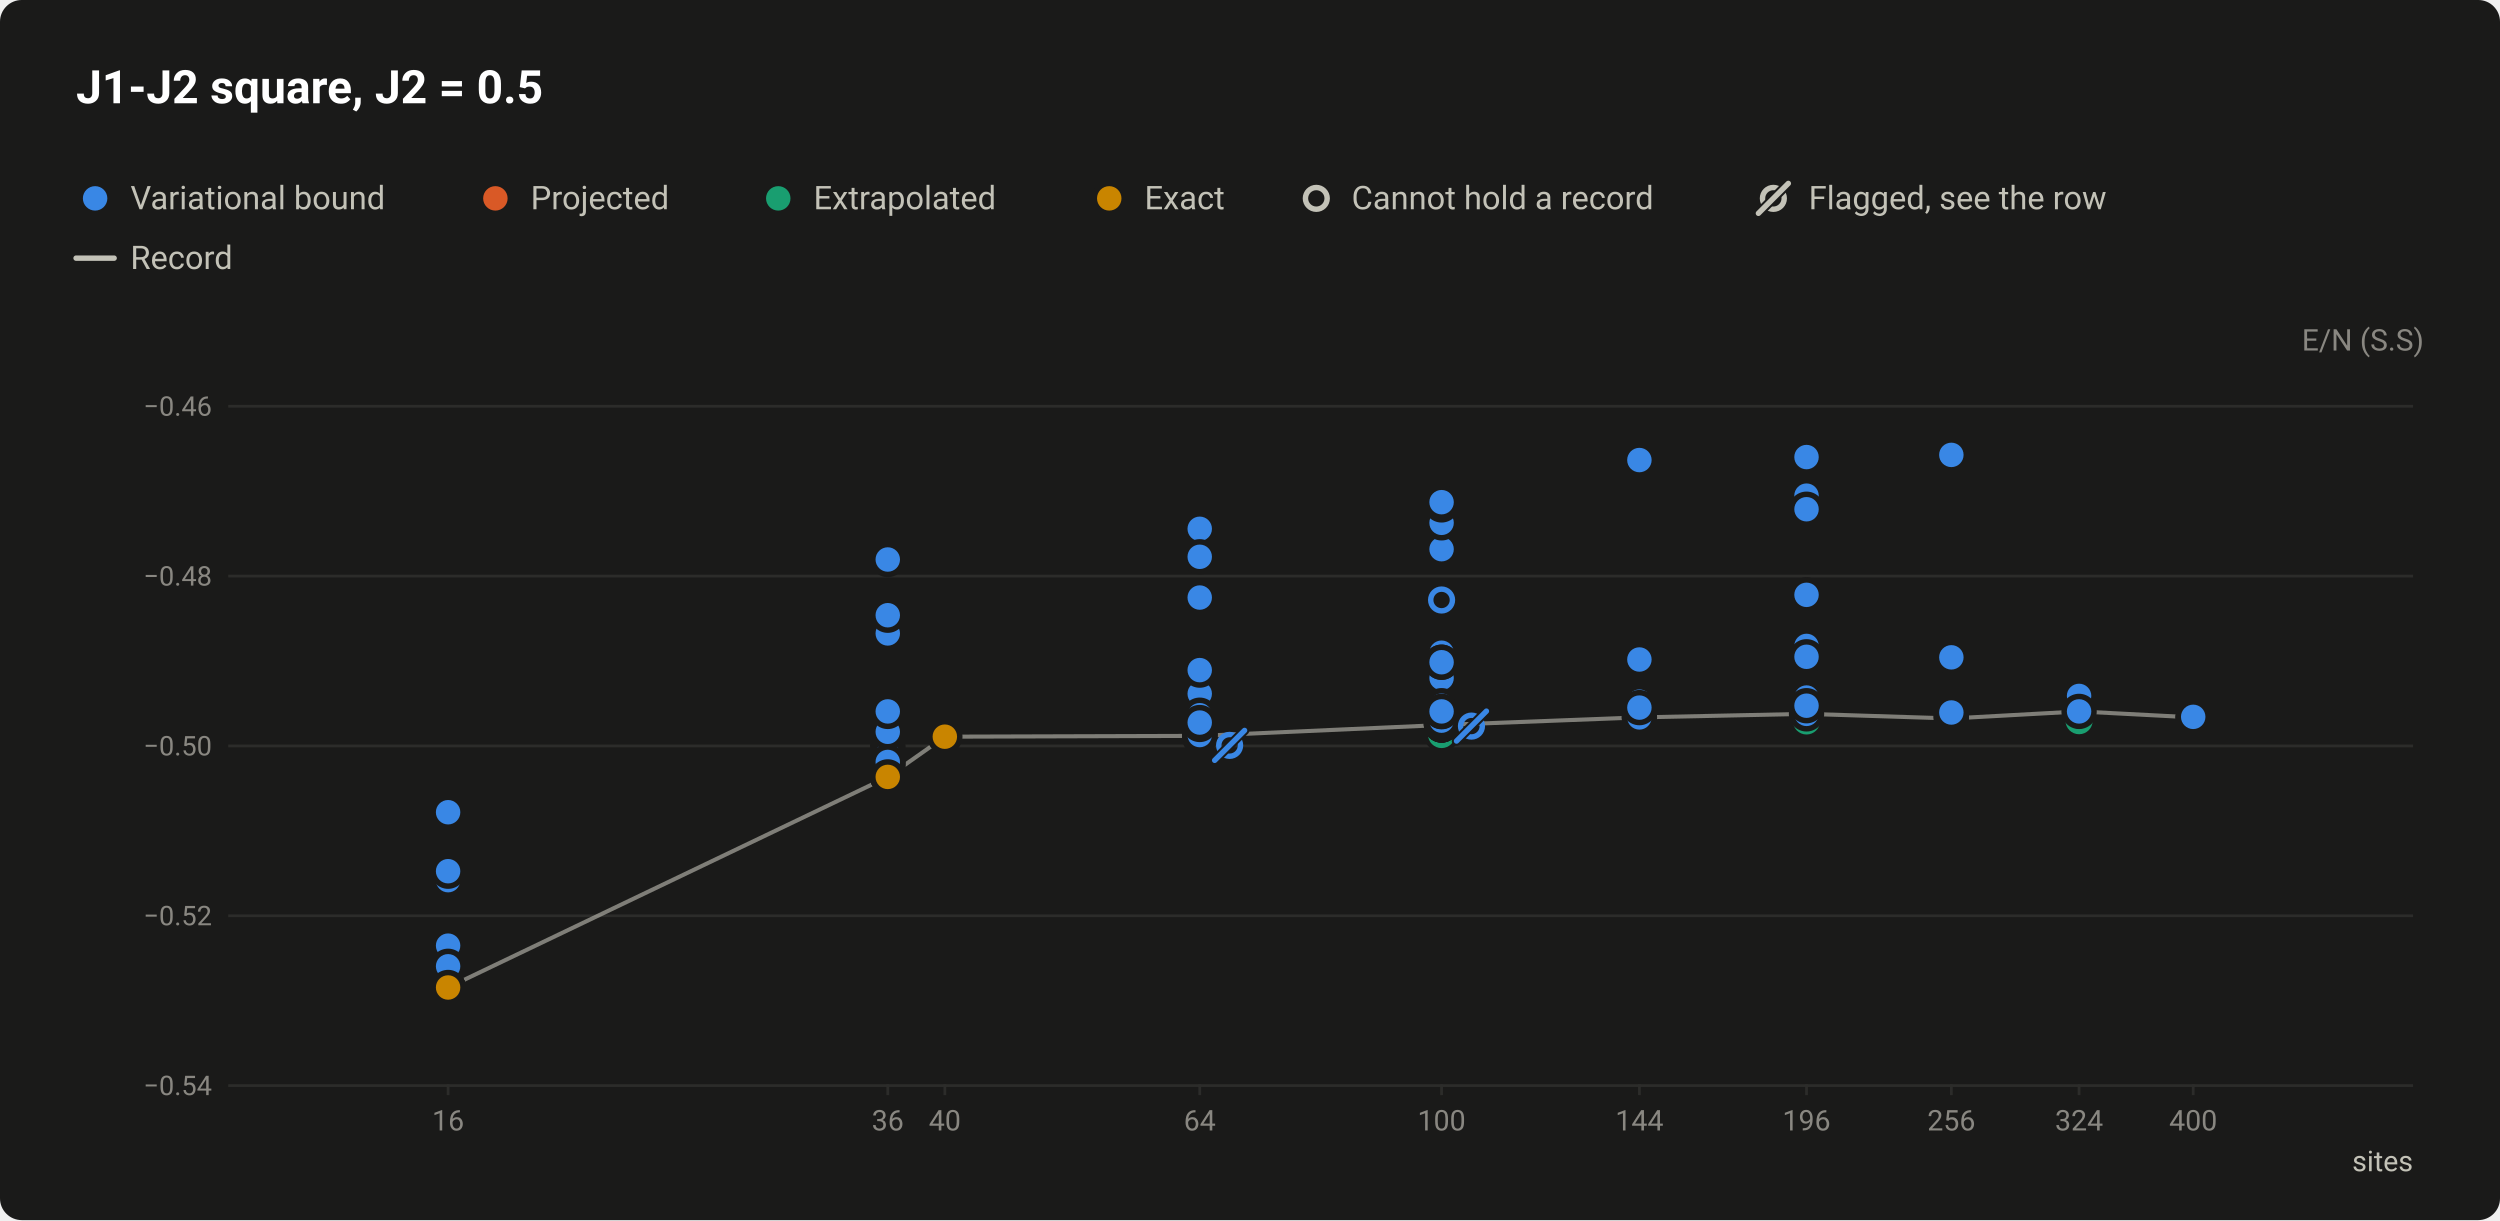
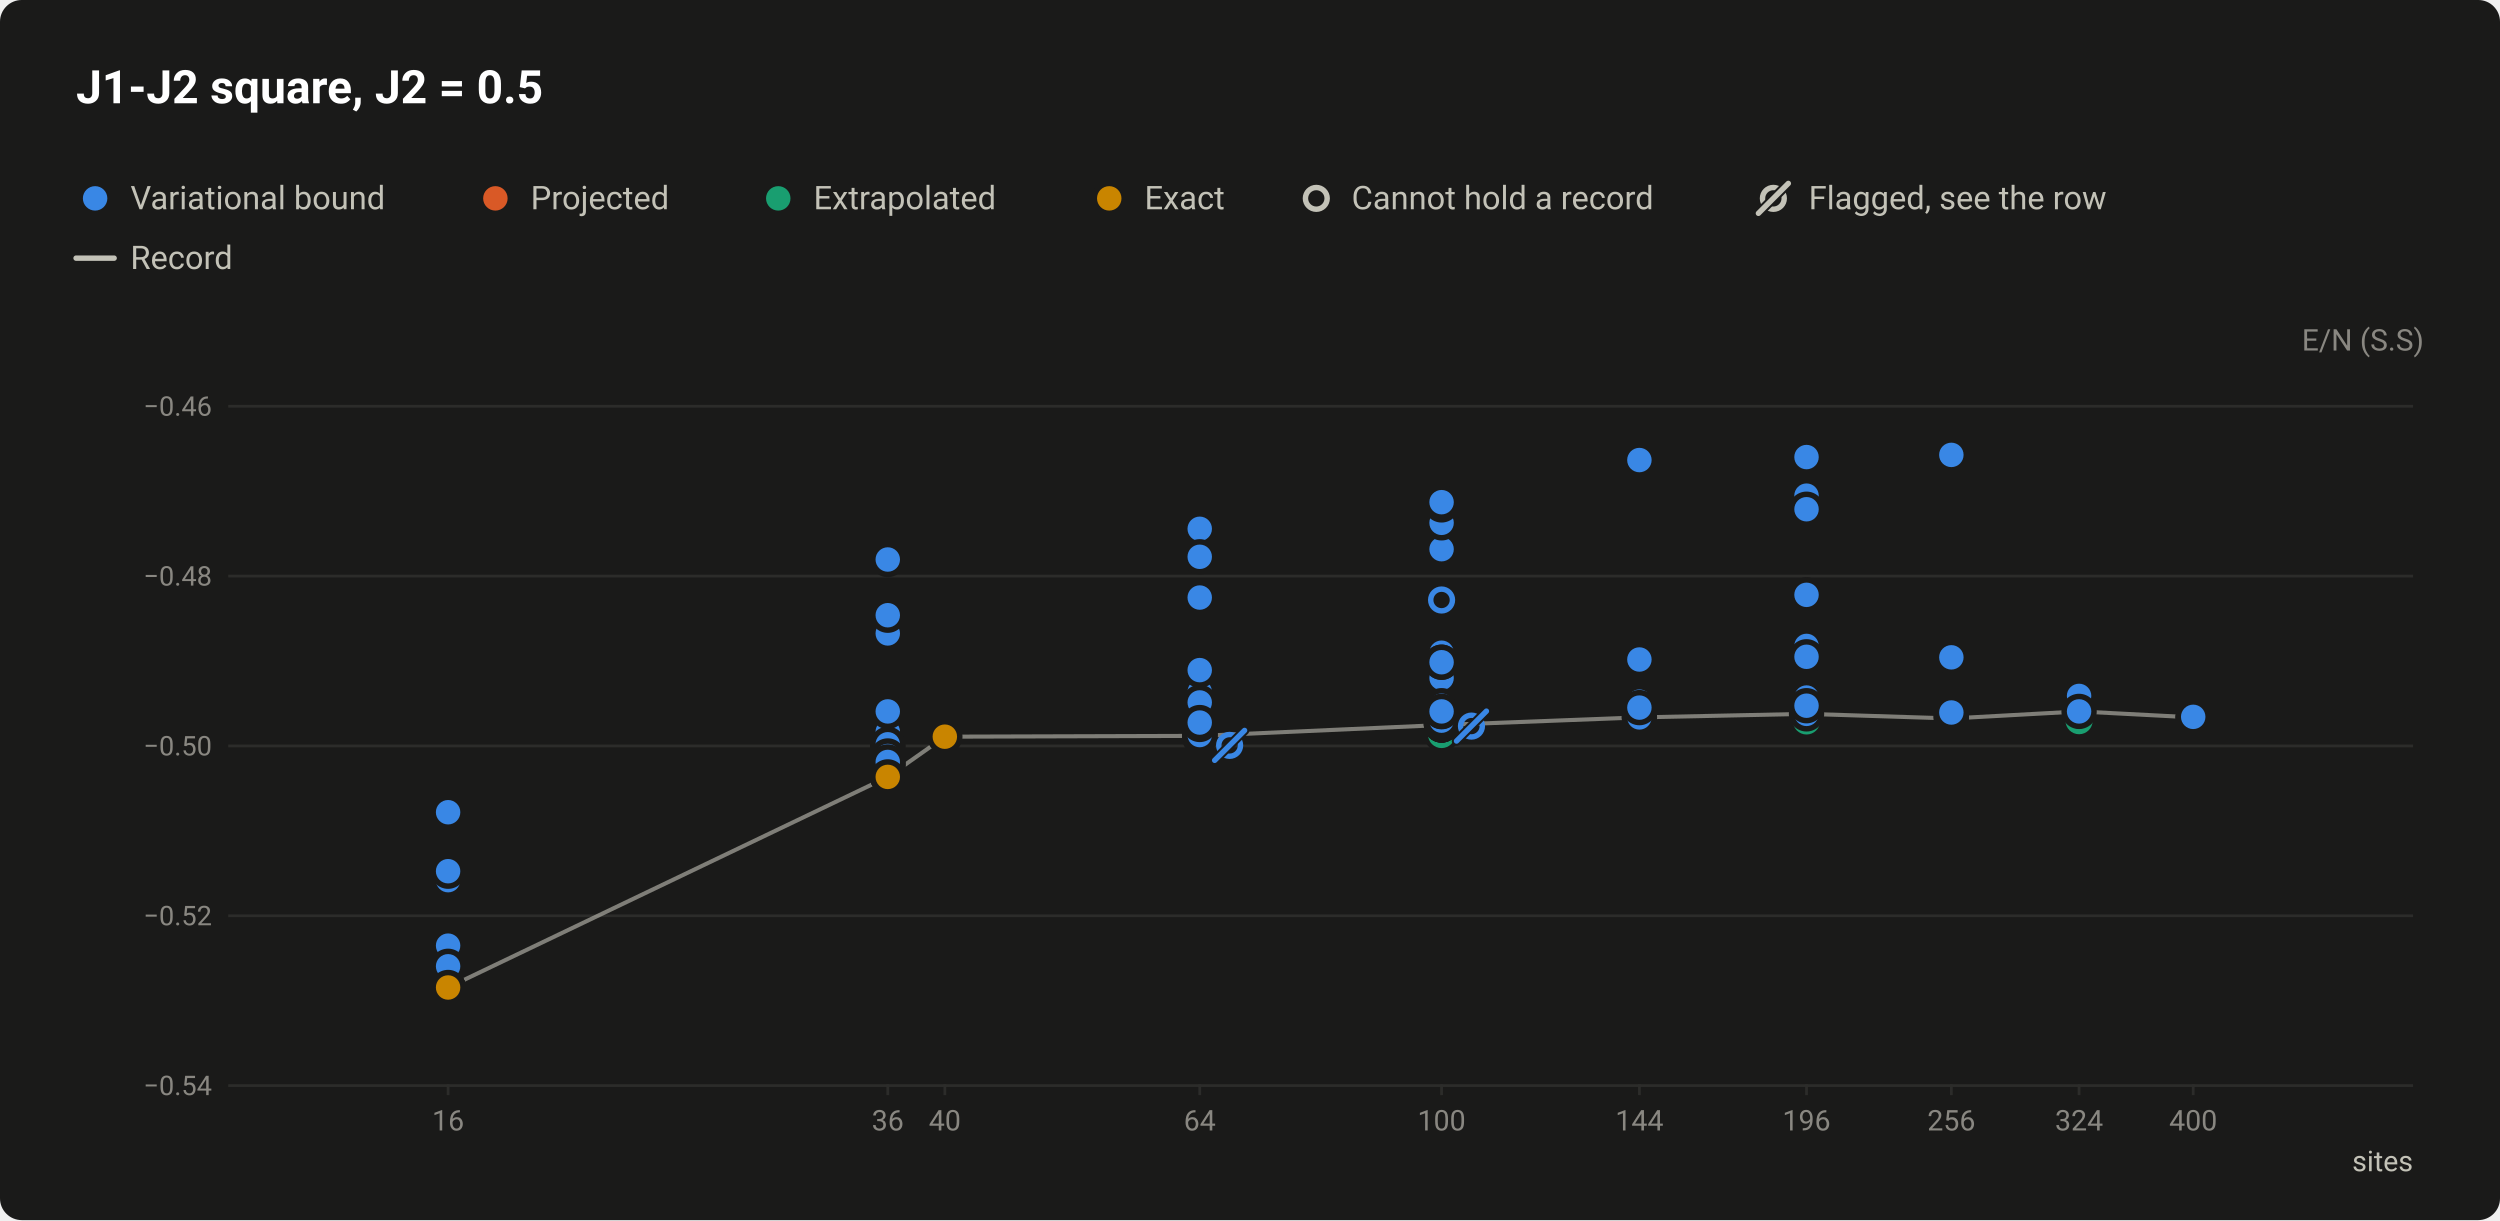
<svg xmlns="http://www.w3.org/2000/svg" width="920" height="449" viewBox="0 0 920 449" role="img" aria-labelledby="title desc">
  <style>text{font-family:system-ui,-apple-system,"Segoe UI",Roboto,"Helvetica Neue",Arial,sans-serif}</style>
  <rect width="920" height="449" rx="8" fill="#1a1a19" />
  <text x="28" y="38" font-size="17" fill="#ffffff" font-weight="600">J1-J2 square, J2 = 0.5</text>
  <circle cx="35" cy="73" r="6.5" fill="#1a1a19" />
  <circle cx="35" cy="73" r="4.5" fill="#3987e5" />
  <text x="48" y="77" font-size="12" fill="#c3c2b7">Variational bound</text>
  <circle cx="182.3" cy="73" r="6.5" fill="#1a1a19" />
  <circle cx="182.3" cy="73" r="4.5" fill="#d95926" />
  <text x="195.3" y="77" font-size="12" fill="#c3c2b7">Projected</text>
  <circle cx="286.4" cy="73" r="6.5" fill="#1a1a19" />
  <circle cx="286.4" cy="73" r="4.5" fill="#199e70" />
  <text x="299.4" y="77" font-size="12" fill="#c3c2b7">Extrapolated</text>
  <circle cx="408.2" cy="73" r="6.5" fill="#1a1a19" />
  <circle cx="408.2" cy="73" r="4.5" fill="#c98500" />
  <text x="421.2" y="77" font-size="12" fill="#c3c2b7">Exact</text>
  <circle cx="484.4" cy="73" r="6.5" fill="#1a1a19" />
  <circle cx="484.4" cy="73" r="4" fill="#1a1a19" stroke="#c3c2b7" stroke-width="2" />
  <text x="497.4" y="77" font-size="12" fill="#c3c2b7">Cannot hold a record</text>
  <circle cx="652.6" cy="73" r="4" fill="none" stroke="#c3c2b7" stroke-width="2" />
  <path d="M647.1 78.5L658.1 67.5" stroke="#1a1a19" stroke-width="3.5" stroke-linecap="round" />
  <path d="M647.1 78.5L658.1 67.5" stroke="#c3c2b7" stroke-width="2" stroke-linecap="round" />
  <text x="665.6" y="77" font-size="12" fill="#c3c2b7">Flagged, see the row</text>
  <path d="M28 95H42" stroke="#c3c2b7" stroke-width="2" stroke-linecap="round" />
  <text x="48" y="99" font-size="12" fill="#c3c2b7">Record</text>
  <text x="892" y="129" font-size="11" fill="#898781" text-anchor="end">E/N (S.S)</text>
  <path d="M84 399.5H888" stroke="#2c2c2a" stroke-width="1" />
  <text x="78" y="403" font-size="10" fill="#898781" text-anchor="end" style="font-variant-numeric:tabular-nums">−0.54</text>
  <path d="M84 337H888" stroke="#2c2c2a" stroke-width="1" />
  <text x="78" y="340.5" font-size="10" fill="#898781" text-anchor="end" style="font-variant-numeric:tabular-nums">−0.52</text>
  <path d="M84 274.5H888" stroke="#2c2c2a" stroke-width="1" />
  <text x="78" y="278" font-size="10" fill="#898781" text-anchor="end" style="font-variant-numeric:tabular-nums">−0.50</text>
  <path d="M84 212H888" stroke="#2c2c2a" stroke-width="1" />
  <text x="78" y="215.5" font-size="10" fill="#898781" text-anchor="end" style="font-variant-numeric:tabular-nums">−0.48</text>
  <path d="M84 149.5H888" stroke="#2c2c2a" stroke-width="1" />
  <text x="78" y="153" font-size="10" fill="#898781" text-anchor="end" style="font-variant-numeric:tabular-nums">−0.46</text>
  <path d="M164.9 399v4" stroke="#2c2c2a" stroke-width="1" />
  <text x="164.9" y="416" font-size="10.5" fill="#898781" text-anchor="middle" style="font-variant-numeric:tabular-nums">16</text>
  <path d="M326.7 399v4" stroke="#2c2c2a" stroke-width="1" />
  <text x="326.7" y="416" font-size="10.5" fill="#898781" text-anchor="middle" style="font-variant-numeric:tabular-nums">36</text>
  <path d="M347.7 399v4" stroke="#2c2c2a" stroke-width="1" />
  <text x="347.7" y="416" font-size="10.5" fill="#898781" text-anchor="middle" style="font-variant-numeric:tabular-nums">40</text>
  <path d="M441.5 399v4" stroke="#2c2c2a" stroke-width="1" />
  <text x="441.5" y="416" font-size="10.5" fill="#898781" text-anchor="middle" style="font-variant-numeric:tabular-nums">64</text>
  <path d="M530.5 399v4" stroke="#2c2c2a" stroke-width="1" />
  <text x="530.5" y="416" font-size="10.5" fill="#898781" text-anchor="middle" style="font-variant-numeric:tabular-nums">100</text>
  <path d="M603.3 399v4" stroke="#2c2c2a" stroke-width="1" />
  <text x="603.3" y="416" font-size="10.5" fill="#898781" text-anchor="middle" style="font-variant-numeric:tabular-nums">144</text>
  <path d="M664.8 399v4" stroke="#2c2c2a" stroke-width="1" />
  <text x="664.8" y="416" font-size="10.5" fill="#898781" text-anchor="middle" style="font-variant-numeric:tabular-nums">196</text>
  <path d="M718.1 399v4" stroke="#2c2c2a" stroke-width="1" />
  <text x="718.1" y="416" font-size="10.5" fill="#898781" text-anchor="middle" style="font-variant-numeric:tabular-nums">256</text>
  <path d="M765.1 399v4" stroke="#2c2c2a" stroke-width="1" />
  <text x="765.1" y="416" font-size="10.5" fill="#898781" text-anchor="middle" style="font-variant-numeric:tabular-nums">324</text>
  <path d="M807.1 399v4" stroke="#2c2c2a" stroke-width="1" />
  <text x="807.1" y="416" font-size="10.5" fill="#898781" text-anchor="middle" style="font-variant-numeric:tabular-nums">400</text>
  <text x="888" y="431" font-size="10.5" fill="#c3c2b7" text-anchor="end">sites</text>
  <path d="M164.9 363.4L326.7 285.9L347.7 271.1L441.5 270.8L530.5 266.8L603.3 264L664.8 262.7L718.1 264.4L765.1 261.8L807.1 264" fill="none" stroke="#c3c2b7" stroke-width="1.5" stroke-linejoin="round" opacity="0.6" />
  <a class="pt" href="/instances/#r-J1J2_square_36_P_0_5-8cfd5f87">
    <circle cx="326.7" cy="285.9" r="6.5" fill="#1a1a19" />
    <circle cx="326.7" cy="285.9" r="4" fill="#1a1a19" stroke="#199e70" stroke-width="2" />
  </a>
  <a class="pt" href="/instances/#r-J1J2_square_36_P_0_5-20568100">
    <circle cx="326.7" cy="285.9" r="6.5" fill="#1a1a19" />
    <circle cx="326.7" cy="285.9" r="4" fill="#1a1a19" stroke="#199e70" stroke-width="2" />
  </a>
  <a class="pt" href="/instances/#r-J1J2_square_36_P_0_5-94738eef">
    <circle cx="326.7" cy="275.2" r="6.5" fill="#1a1a19" />
    <circle cx="326.7" cy="275.2" r="4" fill="#1a1a19" stroke="#3987e5" stroke-width="2" />
  </a>
  <a class="pt" href="/instances/#r-J1J2_square_36_P_0_5-f36d2972">
    <circle cx="326.7" cy="274.6" r="6.5" fill="#1a1a19" />
    <circle cx="326.7" cy="274.6" r="4" fill="#1a1a19" stroke="#3987e5" stroke-width="2" />
  </a>
  <a class="pt" href="/instances/#r-J1J2_square_36_P_0_5-a50ea934">
    <circle cx="326.7" cy="283.3" r="6.5" fill="#1a1a19" />
    <circle cx="326.7" cy="283.3" r="4" fill="#1a1a19" stroke="#3987e5" stroke-width="2" />
  </a>
  <a class="pt" href="/instances/#r-J1J2_square_64_P_0_5-7c41cbb0">
    <circle cx="441.5" cy="271.1" r="6.5" fill="#1a1a19" />
    <circle cx="441.5" cy="271.1" r="4" fill="#1a1a19" stroke="#199e70" stroke-width="2" />
  </a>
  <a class="pt" href="/instances/#r-J1J2_square_64_P_0_5-4157ab2d">
    <circle cx="441.5" cy="271.5" r="6.5" fill="#1a1a19" />
    <circle cx="441.5" cy="271.5" r="4" fill="#1a1a19" stroke="#199e70" stroke-width="2" />
  </a>
  <a class="pt" href="/instances/#r-J1J2_square_64_P_0_5-bf96b868">
    <circle cx="441.5" cy="268.1" r="6.5" fill="#1a1a19" />
    <circle cx="441.5" cy="268.1" r="4" fill="#1a1a19" stroke="#3987e5" stroke-width="2" />
  </a>
  <a class="pt" href="/instances/#r-J1J2_square_64_P_0_5-f9896996">
    <circle cx="441.5" cy="269.2" r="6.5" fill="#1a1a19" />
    <circle cx="441.5" cy="269.2" r="4" fill="#1a1a19" stroke="#3987e5" stroke-width="2" />
  </a>
  <a class="pt" href="/instances/#r-J1J2_square_100_P_0_5-0d29e698">
    <circle cx="530.5" cy="266.9" r="6.5" fill="#1a1a19" />
    <circle cx="530.5" cy="266.9" r="4" fill="#1a1a19" stroke="#199e70" stroke-width="2" />
  </a>
  <a class="pt" href="/instances/#r-J1J2_square_100_P_0_5-436a35de">
    <circle cx="530.5" cy="267.2" r="6.5" fill="#1a1a19" />
    <circle cx="530.5" cy="267.2" r="4" fill="#1a1a19" stroke="#199e70" stroke-width="2" />
  </a>
  <a class="pt" href="/instances/#r-J1J2_square_100_P_0_5-c8ae4a0b">
    <circle cx="530.5" cy="270.3" r="6.5" fill="#1a1a19" />
    <circle cx="530.5" cy="270.3" r="4" fill="#1a1a19" stroke="#199e70" stroke-width="2" />
  </a>
  <a class="pt" href="/instances/#r-J1J2_square_100_P_0_5-bd24830a">
    <circle cx="530.5" cy="265.9" r="6.5" fill="#1a1a19" />
    <circle cx="530.5" cy="265.9" r="4" fill="#1a1a19" stroke="#3987e5" stroke-width="2" />
  </a>
  <a class="pt" href="/instances/#r-J1J2_square_100_P_0_5-ba376dfb">
    <circle cx="530.5" cy="191.5" r="6.5" fill="#1a1a19" />
    <circle cx="530.5" cy="191.5" r="4" fill="#1a1a19" stroke="#3987e5" stroke-width="2" />
  </a>
  <a class="pt" href="/instances/#r-J1J2_square_100_P_0_5-ba8561f0">
    <circle cx="530.5" cy="220.8" r="6.5" fill="#1a1a19" />
    <circle cx="530.5" cy="220.8" r="4" fill="#1a1a19" stroke="#3987e5" stroke-width="2" />
  </a>
  <a class="pt" href="/instances/#r-J1J2_square_100_P_0_5-ca9441f3">
    <circle cx="530.5" cy="263.9" r="6.5" fill="#1a1a19" />
    <circle cx="530.5" cy="263.9" r="4" fill="#1a1a19" stroke="#3987e5" stroke-width="2" />
  </a>
  <a class="pt" href="/instances/#r-J1J2_square_100_P_0_5-b865bd5e">
    <circle cx="530.5" cy="266.7" r="6.5" fill="#1a1a19" />
    <circle cx="530.5" cy="266.7" r="4" fill="#1a1a19" stroke="#3987e5" stroke-width="2" />
  </a>
  <a class="pt" href="/instances/#r-J1J2_square_196_P_0_5-58d82d4d">
    <circle cx="664.8" cy="265.3" r="6.5" fill="#1a1a19" />
    <circle cx="664.8" cy="265.3" r="4" fill="#1a1a19" stroke="#199e70" stroke-width="2" />
  </a>
  <a class="pt" href="/instances/#r-J1J2_square_256_P_0_5-29c941f7">
    <circle cx="718.1" cy="262.3" r="6.5" fill="#1a1a19" />
    <circle cx="718.1" cy="262.3" r="4" fill="#1a1a19" stroke="#3987e5" stroke-width="2" />
  </a>
  <a class="pt" href="/instances/#r-J1J2_square_324_P_0_5-aa3663c4">
    <circle cx="765.1" cy="265.2" r="6.5" fill="#1a1a19" />
    <circle cx="765.1" cy="265.2" r="4" fill="#1a1a19" stroke="#199e70" stroke-width="2" />
  </a>
  <a class="pt" href="/instances/#r-J1J2_square_400_P_0_5-1e467208">
    <circle cx="807.1" cy="264.1" r="6.5" fill="#1a1a19" />
    <circle cx="807.1" cy="264.1" r="4" fill="#1a1a19" stroke="#199e70" stroke-width="2" />
  </a>
  <a class="pt" href="/instances/#r-J1J2_square_16_P_0_5-f0c0b678">
    <circle cx="164.9" cy="363.4" r="6.5" fill="#1a1a19" />
    <circle cx="164.9" cy="363.4" r="4.5" fill="#3987e5" />
  </a>
  <a class="pt" href="/instances/#r-J1J2_square_16_P_0_5-cc10bf40">
    <circle cx="164.9" cy="363.4" r="6.5" fill="#1a1a19" />
    <circle cx="164.9" cy="363.4" r="4.5" fill="#3987e5" />
  </a>
  <a class="pt" href="/instances/#r-J1J2_square_16_P_0_5-7477c6d7">
    <circle cx="164.9" cy="323.9" r="6.5" fill="#1a1a19" />
    <circle cx="164.9" cy="323.9" r="4.5" fill="#3987e5" />
  </a>
  <a class="pt" href="/instances/#r-J1J2_square_16_P_0_5-4921131a">
    <circle cx="164.9" cy="298.9" r="6.5" fill="#1a1a19" />
    <circle cx="164.9" cy="298.9" r="4.5" fill="#3987e5" />
  </a>
  <a class="pt" href="/instances/#r-J1J2_square_16_P_0_5-66acd975">
    <circle cx="164.9" cy="363.4" r="6.5" fill="#1a1a19" />
    <circle cx="164.9" cy="363.4" r="4.5" fill="#3987e5" />
  </a>
  <a class="pt" href="/instances/#r-J1J2_square_16_P_0_5-c50f9ee3">
    <circle cx="164.9" cy="363.2" r="6.5" fill="#1a1a19" />
    <circle cx="164.9" cy="363.2" r="4.5" fill="#3987e5" />
  </a>
  <a class="pt" href="/instances/#r-J1J2_square_16_P_0_5-62c1e9d0">
    <circle cx="164.9" cy="320.6" r="6.5" fill="#1a1a19" />
    <circle cx="164.9" cy="320.6" r="4.5" fill="#3987e5" />
  </a>
  <a class="pt" href="/instances/#r-J1J2_square_16_P_0_5-e5f77d18">
    <circle cx="164.9" cy="348" r="6.5" fill="#1a1a19" />
    <circle cx="164.9" cy="348" r="4.5" fill="#3987e5" />
  </a>
  <a class="pt" href="/instances/#r-J1J2_square_16_P_0_5-39065b6f">
    <circle cx="164.9" cy="355.6" r="6.5" fill="#1a1a19" />
    <circle cx="164.9" cy="355.6" r="4.5" fill="#3987e5" />
  </a>
  <a class="pt" href="/instances/#r-J1J2_square_36_P_0_5-b8ed88b5">
    <circle cx="326.7" cy="285.9" r="6.5" fill="#1a1a19" />
    <circle cx="326.7" cy="285.9" r="4.5" fill="#3987e5" />
  </a>
  <a class="pt" href="/instances/#r-J1J2_square_36_P_0_5-40590522">
    <circle cx="326.7" cy="285.7" r="6.5" fill="#1a1a19" />
    <circle cx="326.7" cy="285.7" r="4.5" fill="#3987e5" />
  </a>
  <a class="pt" href="/instances/#r-J1J2_square_36_P_0_5-97faa9ed">
    <circle cx="326.7" cy="277.6" r="6.5" fill="#1a1a19" />
    <circle cx="326.7" cy="277.6" r="4.5" fill="#3987e5" />
  </a>
  <a class="pt" href="/instances/#r-J1J2_square_36_P_0_5-7c4038d0">
    <circle cx="326.7" cy="282.1" r="6.5" fill="#1a1a19" />
    <circle cx="326.7" cy="282.1" r="4.5" fill="#3987e5" />
  </a>
  <a class="pt" href="/instances/#r-J1J2_square_36_P_0_5-6451bead">
    <circle cx="326.7" cy="233.1" r="6.5" fill="#1a1a19" />
    <circle cx="326.7" cy="233.1" r="4.5" fill="#3987e5" />
  </a>
  <a class="pt" href="/instances/#r-J1J2_square_36_P_0_5-0c5ff5b1">
    <circle cx="326.7" cy="205.9" r="6.5" fill="#1a1a19" />
    <circle cx="326.7" cy="205.9" r="4.5" fill="#3987e5" />
  </a>
  <a class="pt" href="/instances/#r-J1J2_square_36_P_0_5-9ad4136f">
    <circle cx="326.7" cy="285.8" r="6.5" fill="#1a1a19" />
    <circle cx="326.7" cy="285.8" r="4.5" fill="#3987e5" />
  </a>
  <a class="pt" href="/instances/#r-J1J2_square_36_P_0_5-fd38dfff">
    <circle cx="326.7" cy="285.7" r="6.5" fill="#1a1a19" />
    <circle cx="326.7" cy="285.7" r="4.5" fill="#3987e5" />
  </a>
  <a class="pt" href="/instances/#r-J1J2_square_36_P_0_5-38aa99fb">
    <circle cx="326.7" cy="285.4" r="6.5" fill="#1a1a19" />
    <circle cx="326.7" cy="285.4" r="4.5" fill="#3987e5" />
  </a>
  <a class="pt" href="/instances/#r-J1J2_square_36_P_0_5-d9203e5e">
    <circle cx="326.7" cy="279.8" r="6.5" fill="#1a1a19" />
    <circle cx="326.7" cy="279.8" r="4.5" fill="#3987e5" />
  </a>
  <a class="pt" href="/instances/#r-J1J2_square_36_P_0_5-c30c17bd">
    <circle cx="326.7" cy="277.7" r="6.5" fill="#1a1a19" />
    <circle cx="326.7" cy="277.7" r="4.5" fill="#3987e5" />
  </a>
  <a class="pt" href="/instances/#r-J1J2_square_36_P_0_5-adf727fd">
    <circle cx="326.7" cy="284.1" r="6.5" fill="#1a1a19" />
    <circle cx="326.7" cy="284.1" r="4.5" fill="#3987e5" />
  </a>
  <a class="pt" href="/instances/#r-J1J2_square_36_P_0_5-510ae964">
    <circle cx="326.7" cy="285.2" r="6.5" fill="#1a1a19" />
    <circle cx="326.7" cy="285.2" r="4.5" fill="#3987e5" />
  </a>
  <a class="pt" href="/instances/#r-J1J2_square_36_P_0_5-75b0808d">
    <circle cx="326.7" cy="285.8" r="6.5" fill="#1a1a19" />
    <circle cx="326.7" cy="285.8" r="4.5" fill="#3987e5" />
  </a>
  <a class="pt" href="/instances/#r-J1J2_square_36_P_0_5-7fc19388">
    <circle cx="326.7" cy="285.9" r="6.5" fill="#1a1a19" />
    <circle cx="326.7" cy="285.9" r="4.5" fill="#3987e5" />
  </a>
  <a class="pt" href="/instances/#r-J1J2_square_36_P_0_5-dd962e07">
    <circle cx="326.7" cy="285.9" r="6.5" fill="#1a1a19" />
    <circle cx="326.7" cy="285.9" r="4.5" fill="#3987e5" />
  </a>
  <a class="pt" href="/instances/#r-J1J2_square_36_P_0_5-cf5580cd">
    <circle cx="326.7" cy="269.3" r="6.5" fill="#1a1a19" />
    <circle cx="326.7" cy="269.3" r="4.5" fill="#3987e5" />
  </a>
  <a class="pt" href="/instances/#r-J1J2_square_36_P_0_5-96c5892e">
    <circle cx="326.7" cy="280.9" r="6.5" fill="#1a1a19" />
    <circle cx="326.7" cy="280.9" r="4.5" fill="#3987e5" />
  </a>
  <a class="pt" href="/instances/#r-J1J2_square_36_P_0_5-51cee0f9">
    <circle cx="326.7" cy="281.2" r="6.5" fill="#1a1a19" />
    <circle cx="326.7" cy="281.2" r="4.5" fill="#3987e5" />
  </a>
  <a class="pt" href="/instances/#r-J1J2_square_36_P_0_5-d69ace1f">
    <circle cx="326.7" cy="284.2" r="6.5" fill="#1a1a19" />
    <circle cx="326.7" cy="284.2" r="4.5" fill="#3987e5" />
  </a>
  <a class="pt" href="/instances/#r-J1J2_square_36_P_0_5-032ac67d">
    <circle cx="326.7" cy="283.9" r="6.5" fill="#1a1a19" />
    <circle cx="326.7" cy="283.9" r="4.5" fill="#3987e5" />
  </a>
  <a class="pt" href="/instances/#r-J1J2_square_36_P_0_5-5988ccac">
    <circle cx="326.7" cy="284.1" r="6.5" fill="#1a1a19" />
    <circle cx="326.7" cy="284.1" r="4.5" fill="#3987e5" />
  </a>
  <a class="pt" href="/instances/#r-J1J2_square_36_P_0_5-8caa8a73">
    <circle cx="326.7" cy="284" r="6.5" fill="#1a1a19" />
    <circle cx="326.7" cy="284" r="4.5" fill="#3987e5" />
  </a>
  <a class="pt" href="/instances/#r-J1J2_square_36_P_0_5-c0e4b50a">
    <circle cx="326.7" cy="285.8" r="6.5" fill="#1a1a19" />
    <circle cx="326.7" cy="285.8" r="4.5" fill="#3987e5" />
  </a>
+   <a class="pt" href="/instances/#r-J1J2_square_36_P_0_5-c485ba96">
+     <circle cx="326.7" cy="273.9" r="6.5" fill="#1a1a19" />
+     <circle cx="326.7" cy="273.9" r="4.5" fill="#3987e5" />
+   </a>
+   <a class="pt" href="/instances/#r-J1J2_square_36_P_0_5-61d120a4">
+     <circle cx="326.7" cy="278.2" r="6.5" fill="#1a1a19" />
+     <circle cx="326.7" cy="278.2" r="4.5" fill="#3987e5" />
+   </a>
+   <a class="pt" href="/instances/#r-J1J2_square_36_P_0_5-03baa2e1">
+     <circle cx="326.7" cy="281.8" r="6.5" fill="#1a1a19" />
+     <circle cx="326.7" cy="281.8" r="4.5" fill="#3987e5" />
+   </a>
  <a class="pt" href="/instances/#r-J1J2_square_36_P_0_5-ee3fe380">
    <circle cx="326.7" cy="283.2" r="6.5" fill="#1a1a19" />
    <circle cx="326.7" cy="283.2" r="4.5" fill="#3987e5" />
  </a>
  <a class="pt" href="/instances/#r-J1J2_square_36_P_0_5-b8a5eeaa">
    <circle cx="326.7" cy="226.4" r="6.5" fill="#1a1a19" />
    <circle cx="326.7" cy="226.4" r="4.5" fill="#3987e5" />
  </a>
  <a class="pt" href="/instances/#r-J1J2_square_36_P_0_5-3adffae8">
    <circle cx="326.7" cy="261.8" r="6.5" fill="#1a1a19" />
    <circle cx="326.7" cy="261.8" r="4.5" fill="#3987e5" />
  </a>
  <a class="pt" href="/instances/#r-J1J2_square_36_P_0_5-14eaf5c0">
    <circle cx="326.7" cy="280.4" r="6.5" fill="#1a1a19" />
    <circle cx="326.7" cy="280.4" r="4.5" fill="#3987e5" />
  </a>
  <a class="pt" href="/instances/#r-J1J2_square_64_P_0_5-90a86484">
    <circle cx="441.5" cy="270.8" r="6.5" fill="#1a1a19" />
    <circle cx="441.5" cy="270.8" r="4.5" fill="#3987e5" />
  </a>
  <a class="pt" href="/instances/#r-J1J2_square_64_P_0_5-8bc1dbc4">
    <circle cx="441.5" cy="269.8" r="6.5" fill="#1a1a19" />
    <circle cx="441.5" cy="269.8" r="4.5" fill="#3987e5" />
  </a>
  <a class="pt" href="/instances/#r-J1J2_square_64_P_0_5-a2d499ba">
    <circle cx="441.5" cy="263.2" r="6.5" fill="#1a1a19" />
    <circle cx="441.5" cy="263.2" r="4.5" fill="#3987e5" />
  </a>
  <a class="pt" href="/instances/#r-J1J2_square_64_P_0_5-f9c26691">
    <circle cx="441.5" cy="255.3" r="6.5" fill="#1a1a19" />
    <circle cx="441.5" cy="255.3" r="4.5" fill="#3987e5" />
  </a>
  <a class="pt" href="/instances/#r-J1J2_square_64_P_0_5-cd3e8d7f">
    <circle cx="441.5" cy="219.9" r="6.5" fill="#1a1a19" />
    <circle cx="441.5" cy="219.9" r="4.5" fill="#3987e5" />
  </a>
  <a class="pt" href="/instances/#r-J1J2_square_64_P_0_5-84457ced">
    <circle cx="441.5" cy="194.6" r="6.5" fill="#1a1a19" />
    <circle cx="441.5" cy="194.6" r="4.5" fill="#3987e5" />
  </a>
  <a class="pt" href="/instances/#r-J1J2_square_64_P_0_5-9df4f994">
    <circle cx="441.5" cy="269.5" r="6.5" fill="#1a1a19" />
    <circle cx="441.5" cy="269.5" r="4.5" fill="#3987e5" />
  </a>
  <a class="pt" href="/instances/#r-J1J2_square_64_P_0_5-820cddb6">
    <circle cx="441.5" cy="263.2" r="6.5" fill="#1a1a19" />
    <circle cx="441.5" cy="263.2" r="4.5" fill="#3987e5" />
  </a>
  <a class="pt" href="/instances/#r-J1J2_square_64_P_0_5-f1cc1a4e">
    <circle cx="441.5" cy="269.5" r="6.5" fill="#1a1a19" />
    <circle cx="441.5" cy="269.5" r="4.5" fill="#3987e5" />
  </a>
  <a class="pt" href="/instances/#r-J1J2_square_64_P_0_5-d2766279">
    <circle cx="441.5" cy="270.4" r="6.5" fill="#1a1a19" />
    <circle cx="441.5" cy="270.4" r="4.5" fill="#3987e5" />
  </a>
  <a class="pt" href="/instances/#r-J1J2_square_64_P_0_5-77a6c966">
    <circle cx="441.5" cy="266.5" r="6.5" fill="#1a1a19" />
    <circle cx="441.5" cy="266.5" r="4.5" fill="#3987e5" />
  </a>
  <a class="pt" href="/instances/#r-J1J2_square_64_P_0_5-7dbe9573">
    <circle cx="441.5" cy="267.6" r="6.5" fill="#1a1a19" />
    <circle cx="441.5" cy="267.6" r="4.5" fill="#3987e5" />
  </a>
  <a class="pt" href="/instances/#r-J1J2_square_64_P_0_5-59ffdf2d">
    <circle cx="441.5" cy="268.3" r="6.5" fill="#1a1a19" />
    <circle cx="441.5" cy="268.3" r="4.5" fill="#3987e5" />
  </a>
  <a class="pt" href="/instances/#r-J1J2_square_64_P_0_5-b78ab302">
    <circle cx="441.5" cy="270.5" r="6.5" fill="#1a1a19" />
    <circle cx="441.5" cy="270.5" r="4.5" fill="#3987e5" />
+   </a>
+   <a class="pt" href="/instances/#r-J1J2_square_64_P_0_5-3460bf62">
+     <circle cx="441.5" cy="250.3" r="6.5" fill="#1a1a19" />
+     <circle cx="441.5" cy="250.3" r="4.5" fill="#3987e5" />
+   </a>
+   <a class="pt" href="/instances/#r-J1J2_square_64_P_0_5-1bf1b02c">
+     <circle cx="441.5" cy="254.6" r="6.5" fill="#1a1a19" />
+     <circle cx="441.5" cy="254.6" r="4.5" fill="#3987e5" />
+   </a>
+   <a class="pt" href="/instances/#r-J1J2_square_64_P_0_5-a8d5f567">
+     <circle cx="441.5" cy="258.5" r="6.5" fill="#1a1a19" />
+     <circle cx="441.5" cy="258.5" r="4.5" fill="#3987e5" />
  </a>
  <a class="pt" href="/instances/#r-J1J2_square_64_P_0_5-b1c90421">
    <circle cx="441.5" cy="266.6" r="6.5" fill="#1a1a19" />
    <circle cx="441.5" cy="266.6" r="4.5" fill="#3987e5" />
  </a>
  <a class="pt" href="/instances/#r-J1J2_square_64_P_0_5-1898dcec">
    <circle cx="441.5" cy="204.9" r="6.5" fill="#1a1a19" />
    <circle cx="441.5" cy="204.9" r="4.5" fill="#3987e5" />
  </a>
  <a class="pt" href="/instances/#r-J1J2_square_64_P_0_5-7f9ad353">
    <circle cx="441.5" cy="246.6" r="6.5" fill="#1a1a19" />
    <circle cx="441.5" cy="246.6" r="4.5" fill="#3987e5" />
  </a>
  <a class="pt" href="/instances/#r-J1J2_square_64_P_0_5-6323602f">
    <circle cx="441.5" cy="265.9" r="6.5" fill="#1a1a19" />
    <circle cx="441.5" cy="265.9" r="4.5" fill="#3987e5" />
  </a>
  <a class="pt" href="/instances/#r-J1J2_square_100_P_0_5-20d3710a">
    <circle cx="530.5" cy="258.8" r="6.5" fill="#1a1a19" />
    <circle cx="530.5" cy="258.8" r="4.5" fill="#3987e5" />
  </a>
  <a class="pt" href="/instances/#r-J1J2_square_100_P_0_5-1f1857ad">
    <circle cx="530.5" cy="266.6" r="6.5" fill="#1a1a19" />
    <circle cx="530.5" cy="266.6" r="4.5" fill="#3987e5" />
  </a>
  <a class="pt" href="/instances/#r-J1J2_square_100_P_0_5-e7161a29">
    <circle cx="530.5" cy="259.6" r="6.5" fill="#1a1a19" />
    <circle cx="530.5" cy="259.6" r="4.5" fill="#3987e5" />
  </a>
  <a class="pt" href="/instances/#r-J1J2_square_100_P_0_5-5882cf39">
    <circle cx="530.5" cy="260.2" r="6.5" fill="#1a1a19" />
    <circle cx="530.5" cy="260.2" r="4.5" fill="#3987e5" />
  </a>
  <a class="pt" href="/instances/#r-J1J2_square_100_P_0_5-eadf26d7">
    <circle cx="530.5" cy="247.1" r="6.5" fill="#1a1a19" />
    <circle cx="530.5" cy="247.1" r="4.5" fill="#3987e5" />
  </a>
  <a class="pt" href="/instances/#r-J1J2_square_100_P_0_5-1b97fb43">
    <circle cx="530.5" cy="202.1" r="6.5" fill="#1a1a19" />
    <circle cx="530.5" cy="202.1" r="4.5" fill="#3987e5" />
  </a>
  <a class="pt" href="/instances/#r-J1J2_square_100_P_0_5-dbd2d87d">
    <circle cx="530.5" cy="192.4" r="6.5" fill="#1a1a19" />
    <circle cx="530.5" cy="192.4" r="4.5" fill="#3987e5" />
  </a>
  <a class="pt" href="/instances/#r-J1J2_square_100_P_0_5-01c51f6b">
    <circle cx="530.5" cy="266.8" r="6.5" fill="#1a1a19" />
    <circle cx="530.5" cy="266.8" r="4.5" fill="#3987e5" />
  </a>
  <a class="pt" href="/instances/#r-J1J2_square_100_P_0_5-222e496c">
    <circle cx="530.5" cy="266.6" r="6.5" fill="#1a1a19" />
    <circle cx="530.5" cy="266.6" r="4.5" fill="#3987e5" />
  </a>
  <a class="pt" href="/instances/#r-J1J2_square_100_P_0_5-fde6ab0d">
    <circle cx="530.5" cy="266.4" r="6.5" fill="#1a1a19" />
    <circle cx="530.5" cy="266.4" r="4.5" fill="#3987e5" />
  </a>
  <a class="pt" href="/instances/#r-J1J2_square_100_P_0_5-106137cc">
    <circle cx="530.5" cy="266.8" r="6.5" fill="#1a1a19" />
    <circle cx="530.5" cy="266.8" r="4.5" fill="#3987e5" />
  </a>
  <a class="pt" href="/instances/#r-J1J2_square_100_P_0_5-550cfc5a">
    <circle cx="530.5" cy="266.8" r="6.5" fill="#1a1a19" />
    <circle cx="530.5" cy="266.8" r="4.5" fill="#3987e5" />
  </a>
  <a class="pt" href="/instances/#r-J1J2_square_100_P_0_5-4acf1166">
    <circle cx="530.5" cy="266.7" r="6.5" fill="#1a1a19" />
    <circle cx="530.5" cy="266.7" r="4.5" fill="#3987e5" />
  </a>
  <a class="pt" href="/instances/#r-J1J2_square_100_P_0_5-d3aec6be">
    <circle cx="530.5" cy="259" r="6.5" fill="#1a1a19" />
    <circle cx="530.5" cy="259" r="4.5" fill="#3987e5" />
  </a>
  <a class="pt" href="/instances/#r-J1J2_square_100_P_0_5-56fb2faf">
    <circle cx="530.5" cy="265.2" r="6.5" fill="#1a1a19" />
    <circle cx="530.5" cy="265.2" r="4.5" fill="#3987e5" />
  </a>
  <a class="pt" href="/instances/#r-J1J2_square_100_P_0_5-4231b866">
    <circle cx="530.5" cy="266.3" r="6.5" fill="#1a1a19" />
    <circle cx="530.5" cy="266.3" r="4.5" fill="#3987e5" />
  </a>
  <a class="pt" href="/instances/#r-J1J2_square_100_P_0_5-55885c5f">
    <circle cx="530.5" cy="258.5" r="6.5" fill="#1a1a19" />
    <circle cx="530.5" cy="258.5" r="4.5" fill="#3987e5" />
  </a>
  <a class="pt" href="/instances/#r-J1J2_square_100_P_0_5-c7cd40e6">
    <circle cx="530.5" cy="259.3" r="6.5" fill="#1a1a19" />
    <circle cx="530.5" cy="259.3" r="4.5" fill="#3987e5" />
  </a>
  <a class="pt" href="/instances/#r-J1J2_square_100_P_0_5-1d14a6d4">
    <circle cx="530.5" cy="260" r="6.5" fill="#1a1a19" />
    <circle cx="530.5" cy="260" r="4.5" fill="#3987e5" />
  </a>
  <a class="pt" href="/instances/#r-J1J2_square_100_P_0_5-8b8793a1">
    <circle cx="530.5" cy="260.9" r="6.5" fill="#1a1a19" />
    <circle cx="530.5" cy="260.9" r="4.5" fill="#3987e5" />
  </a>
  <a class="pt" href="/instances/#r-J1J2_square_100_P_0_5-4fffb1b5">
    <circle cx="530.5" cy="264" r="6.5" fill="#1a1a19" />
    <circle cx="530.5" cy="264" r="4.5" fill="#3987e5" />
  </a>
  <a class="pt" href="/instances/#r-J1J2_square_100_P_0_5-2d7a4b60">
    <circle cx="530.5" cy="240.9" r="6.5" fill="#1a1a19" />
    <circle cx="530.5" cy="240.9" r="4.5" fill="#3987e5" />
  </a>
  <a class="pt" href="/instances/#r-J1J2_square_100_P_0_5-174ddb14">
    <circle cx="530.5" cy="257.6" r="6.5" fill="#1a1a19" />
    <circle cx="530.5" cy="257.6" r="4.5" fill="#3987e5" />
  </a>
  <a class="pt" href="/instances/#r-J1J2_square_100_P_0_5-769ef07a">
    <circle cx="530.5" cy="257.5" r="6.5" fill="#1a1a19" />
    <circle cx="530.5" cy="257.5" r="4.5" fill="#3987e5" />
  </a>
  <a class="pt" href="/instances/#r-J1J2_square_100_P_0_5-98f6f185">
    <circle cx="530.5" cy="260.3" r="6.5" fill="#1a1a19" />
    <circle cx="530.5" cy="260.3" r="4.5" fill="#3987e5" />
  </a>
  <a class="pt" href="/instances/#r-J1J2_square_100_P_0_5-3b1ed168">
    <circle cx="530.5" cy="260.7" r="6.5" fill="#1a1a19" />
    <circle cx="530.5" cy="260.7" r="4.5" fill="#3987e5" />
  </a>
  <a class="pt" href="/instances/#r-J1J2_square_100_P_0_5-4e8c1e23">
    <circle cx="530.5" cy="261.1" r="6.5" fill="#1a1a19" />
    <circle cx="530.5" cy="261.1" r="4.5" fill="#3987e5" />
  </a>
  <a class="pt" href="/instances/#r-J1J2_square_100_P_0_5-a50bb628">
    <circle cx="530.5" cy="265.2" r="6.5" fill="#1a1a19" />
    <circle cx="530.5" cy="265.2" r="4.5" fill="#3987e5" />
  </a>
  <a class="pt" href="/instances/#r-J1J2_square_100_P_0_5-a28c6daf">
    <circle cx="530.5" cy="266" r="6.5" fill="#1a1a19" />
    <circle cx="530.5" cy="266" r="4.5" fill="#3987e5" />
  </a>
  <a class="pt" href="/instances/#r-J1J2_square_100_P_0_5-5813d2c9">
    <circle cx="530.5" cy="266.1" r="6.5" fill="#1a1a19" />
    <circle cx="530.5" cy="266.1" r="4.5" fill="#3987e5" />
  </a>
  <a class="pt" href="/instances/#r-J1J2_square_100_P_0_5-7390e4e5">
    <circle cx="530.5" cy="266.6" r="6.5" fill="#1a1a19" />
    <circle cx="530.5" cy="266.6" r="4.5" fill="#3987e5" />
  </a>
  <a class="pt" href="/instances/#r-J1J2_square_100_P_0_5-4bddc528">
    <circle cx="530.5" cy="261.2" r="6.5" fill="#1a1a19" />
    <circle cx="530.5" cy="261.2" r="4.5" fill="#3987e5" />
  </a>
  <a class="pt" href="/instances/#r-J1J2_square_100_P_0_5-bf0ea1c7">
    <circle cx="530.5" cy="261.4" r="6.5" fill="#1a1a19" />
    <circle cx="530.5" cy="261.4" r="4.5" fill="#3987e5" />
  </a>
  <a class="pt" href="/instances/#r-J1J2_square_100_P_0_5-bdfeeb4d">
    <circle cx="530.5" cy="261.3" r="6.5" fill="#1a1a19" />
    <circle cx="530.5" cy="261.3" r="4.5" fill="#3987e5" />
  </a>
  <a class="pt" href="/instances/#r-J1J2_square_100_P_0_5-0f8ea7cb">
    <circle cx="530.5" cy="258.9" r="6.5" fill="#1a1a19" />
    <circle cx="530.5" cy="258.9" r="4.5" fill="#3987e5" />
  </a>
  <a class="pt" href="/instances/#r-J1J2_square_100_P_0_5-dbab5a8c">
    <circle cx="530.5" cy="250" r="6.5" fill="#1a1a19" />
    <circle cx="530.5" cy="250" r="4.5" fill="#3987e5" />
  </a>
  <a class="pt" href="/instances/#r-J1J2_square_100_P_0_5-441c1a72">
    <circle cx="530.5" cy="259.9" r="6.5" fill="#1a1a19" />
    <circle cx="530.5" cy="259.9" r="4.5" fill="#3987e5" />
  </a>
  <a class="pt" href="/instances/#r-J1J2_square_100_P_0_5-0c62bd86">
    <circle cx="530.5" cy="264.7" r="6.5" fill="#1a1a19" />
    <circle cx="530.5" cy="264.7" r="4.5" fill="#3987e5" />
  </a>
  <a class="pt" href="/instances/#r-J1J2_square_100_P_0_5-5bc62a0e">
    <circle cx="530.5" cy="265" r="6.5" fill="#1a1a19" />
    <circle cx="530.5" cy="265" r="4.5" fill="#3987e5" />
  </a>
  <a class="pt" href="/instances/#r-J1J2_square_100_P_0_5-3709d247">
    <circle cx="530.5" cy="265.2" r="6.5" fill="#1a1a19" />
    <circle cx="530.5" cy="265.2" r="4.5" fill="#3987e5" />
  </a>
  <a class="pt" href="/instances/#r-J1J2_square_100_P_0_5-56bf39d2">
    <circle cx="530.5" cy="240.2" r="6.5" fill="#1a1a19" />
    <circle cx="530.5" cy="240.2" r="4.5" fill="#3987e5" />
  </a>
  <a class="pt" href="/instances/#r-J1J2_square_100_P_0_5-74dc1ac9">
    <circle cx="530.5" cy="246.6" r="6.5" fill="#1a1a19" />
    <circle cx="530.5" cy="246.6" r="4.5" fill="#3987e5" />
  </a>
  <a class="pt" href="/instances/#r-J1J2_square_100_P_0_5-1b095a69">
    <circle cx="530.5" cy="249.5" r="6.5" fill="#1a1a19" />
    <circle cx="530.5" cy="249.5" r="4.5" fill="#3987e5" />
  </a>
  <a class="pt" href="/instances/#r-J1J2_square_100_P_0_5-bb23793d">
    <circle cx="530.5" cy="260.4" r="6.5" fill="#1a1a19" />
    <circle cx="530.5" cy="260.4" r="4.5" fill="#3987e5" />
  </a>
  <a class="pt" href="/instances/#r-J1J2_square_100_P_0_5-d4f57503">
    <circle cx="530.5" cy="259.7" r="6.5" fill="#1a1a19" />
    <circle cx="530.5" cy="259.7" r="4.5" fill="#3987e5" />
  </a>
  <a class="pt" href="/instances/#r-J1J2_square_100_P_0_5-b8f42e56">
    <circle cx="530.5" cy="185.8" r="6.5" fill="#1a1a19" />
    <circle cx="530.5" cy="185.8" r="4.5" fill="#3987e5" />
  </a>
  <a class="pt" href="/instances/#r-J1J2_square_100_P_0_5-580575b1">
    <circle cx="530.5" cy="243.7" r="6.5" fill="#1a1a19" />
    <circle cx="530.5" cy="243.7" r="4.5" fill="#3987e5" />
  </a>
  <a class="pt" href="/instances/#r-J1J2_square_100_P_0_5-231f0a06">
    <circle cx="530.5" cy="261.9" r="6.5" fill="#1a1a19" />
    <circle cx="530.5" cy="261.9" r="4.5" fill="#3987e5" />
  </a>
  <a class="pt" href="/instances/#r-J1J2_square_100_P_0_5-ad403d72">
    <circle cx="530.5" cy="184.8" r="6.5" fill="#1a1a19" />
    <circle cx="530.5" cy="184.8" r="4.5" fill="#3987e5" />
  </a>
  <a class="pt" href="/instances/#r-J1J2_square_100_P_0_5-0f92e030">
    <circle cx="530.5" cy="243.7" r="6.5" fill="#1a1a19" />
    <circle cx="530.5" cy="243.7" r="4.5" fill="#3987e5" />
  </a>
  <a class="pt" href="/instances/#r-J1J2_square_100_P_0_5-cfb40412">
    <circle cx="530.5" cy="261.8" r="6.5" fill="#1a1a19" />
    <circle cx="530.5" cy="261.8" r="4.5" fill="#3987e5" />
  </a>
  <a class="pt" href="/instances/#r-J1J2_square_144_P_0_5-ff5b4e91">
    <circle cx="603.3" cy="263.9" r="6.5" fill="#1a1a19" />
    <circle cx="603.3" cy="263.9" r="4.5" fill="#3987e5" />
  </a>
  <a class="pt" href="/instances/#r-J1J2_square_144_P_0_5-e184e923">
    <circle cx="603.3" cy="264" r="6.5" fill="#1a1a19" />
    <circle cx="603.3" cy="264" r="4.5" fill="#3987e5" />
  </a>
  <a class="pt" href="/instances/#r-J1J2_square_144_P_0_5-101e5ede">
    <circle cx="603.3" cy="258.2" r="6.5" fill="#1a1a19" />
    <circle cx="603.3" cy="258.2" r="4.5" fill="#3987e5" />
  </a>
  <a class="pt" href="/instances/#r-J1J2_square_144_P_0_5-6efe39a2">
    <circle cx="603.3" cy="169.3" r="6.5" fill="#1a1a19" />
    <circle cx="603.3" cy="169.3" r="4.5" fill="#3987e5" />
  </a>
  <a class="pt" href="/instances/#r-J1J2_square_144_P_0_5-b187246c">
    <circle cx="603.3" cy="242.7" r="6.5" fill="#1a1a19" />
    <circle cx="603.3" cy="242.7" r="4.5" fill="#3987e5" />
  </a>
  <a class="pt" href="/instances/#r-J1J2_square_144_P_0_5-87116f8b">
    <circle cx="603.3" cy="260.4" r="6.5" fill="#1a1a19" />
    <circle cx="603.3" cy="260.4" r="4.5" fill="#3987e5" />
  </a>
  <a class="pt" href="/instances/#r-J1J2_square_196_P_0_5-51d2a4ad">
    <circle cx="664.8" cy="256.6" r="6.5" fill="#1a1a19" />
    <circle cx="664.8" cy="256.6" r="4.5" fill="#3987e5" />
  </a>
  <a class="pt" href="/instances/#r-J1J2_square_196_P_0_5-324a679d">
    <circle cx="664.8" cy="218.9" r="6.5" fill="#1a1a19" />
    <circle cx="664.8" cy="218.9" r="4.5" fill="#3987e5" />
  </a>
  <a class="pt" href="/instances/#r-J1J2_square_196_P_0_5-7dcc8eff">
    <circle cx="664.8" cy="182.4" r="6.5" fill="#1a1a19" />
    <circle cx="664.8" cy="182.4" r="4.5" fill="#3987e5" />
  </a>
  <a class="pt" href="/instances/#r-J1J2_square_196_P_0_5-f24ecaf9">
    <circle cx="664.8" cy="187.4" r="6.5" fill="#1a1a19" />
    <circle cx="664.8" cy="187.4" r="4.5" fill="#3987e5" />
  </a>
  <a class="pt" href="/instances/#r-J1J2_square_196_P_0_5-ca5586b5">
    <circle cx="664.8" cy="256.7" r="6.5" fill="#1a1a19" />
    <circle cx="664.8" cy="256.7" r="4.5" fill="#3987e5" />
  </a>
  <a class="pt" href="/instances/#r-J1J2_square_196_P_0_5-ed3adb1e">
    <circle cx="664.8" cy="262.7" r="6.5" fill="#1a1a19" />
    <circle cx="664.8" cy="262.7" r="4.5" fill="#3987e5" />
  </a>
  <a class="pt" href="/instances/#r-J1J2_square_196_P_0_5-366152d3">
    <circle cx="664.8" cy="237.7" r="6.5" fill="#1a1a19" />
    <circle cx="664.8" cy="237.7" r="4.5" fill="#3987e5" />
  </a>
  <a class="pt" href="/instances/#r-J1J2_square_196_P_0_5-d1f0a60e">
    <circle cx="664.8" cy="168.2" r="6.5" fill="#1a1a19" />
    <circle cx="664.8" cy="168.2" r="4.5" fill="#3987e5" />
  </a>
  <a class="pt" href="/instances/#r-J1J2_square_196_P_0_5-fb3744dd">
    <circle cx="664.8" cy="241.7" r="6.5" fill="#1a1a19" />
    <circle cx="664.8" cy="241.7" r="4.5" fill="#3987e5" />
  </a>
  <a class="pt" href="/instances/#r-J1J2_square_196_P_0_5-101f2fc2">
    <circle cx="664.8" cy="259.7" r="6.5" fill="#1a1a19" />
    <circle cx="664.8" cy="259.7" r="4.5" fill="#3987e5" />
  </a>
  <a class="pt" href="/instances/#r-J1J2_square_256_P_0_5-a7111ff2">
    <circle cx="718.1" cy="263.7" r="6.5" fill="#1a1a19" />
    <circle cx="718.1" cy="263.7" r="4.5" fill="#3987e5" />
  </a>
  <a class="pt" href="/instances/#r-J1J2_square_256_P_0_5-ecf481da">
    <circle cx="718.1" cy="264.4" r="6.5" fill="#1a1a19" />
    <circle cx="718.1" cy="264.4" r="4.5" fill="#3987e5" />
  </a>
  <a class="pt" href="/instances/#r-J1J2_square_256_P_0_5-50b28398">
    <circle cx="718.1" cy="264" r="6.5" fill="#1a1a19" />
    <circle cx="718.1" cy="264" r="4.5" fill="#3987e5" />
  </a>
  <a class="pt" href="/instances/#r-J1J2_square_256_P_0_5-f7135ada">
    <circle cx="718.1" cy="263.1" r="6.5" fill="#1a1a19" />
    <circle cx="718.1" cy="263.1" r="4.5" fill="#3987e5" />
  </a>
  <a class="pt" href="/instances/#r-J1J2_square_256_P_0_5-838a9dd4">
    <circle cx="718.1" cy="262.2" r="6.5" fill="#1a1a19" />
    <circle cx="718.1" cy="262.2" r="4.5" fill="#3987e5" />
  </a>
  <a class="pt" href="/instances/#r-J1J2_square_256_P_0_5-d3303a72">
    <circle cx="718.1" cy="167.4" r="6.5" fill="#1a1a19" />
    <circle cx="718.1" cy="167.4" r="4.5" fill="#3987e5" />
  </a>
  <a class="pt" href="/instances/#r-J1J2_square_256_P_0_5-adb35e59">
    <circle cx="718.1" cy="241.9" r="6.5" fill="#1a1a19" />
    <circle cx="718.1" cy="241.9" r="4.5" fill="#3987e5" />
  </a>
  <a class="pt" href="/instances/#r-J1J2_square_324_P_0_5-4fd83310">
    <circle cx="765.1" cy="256.1" r="6.5" fill="#1a1a19" />
    <circle cx="765.1" cy="256.1" r="4.5" fill="#3987e5" />
  </a>
  <a class="pt" href="/instances/#r-J1J2_square_324_P_0_5-ddf2b3a7">
    <circle cx="765.1" cy="261.8" r="6.5" fill="#1a1a19" />
    <circle cx="765.1" cy="261.8" r="4.5" fill="#3987e5" />
  </a>
  <a class="pt" href="/instances/#r-J1J2_square_400_P_0_5-db944cee">
    <circle cx="807.1" cy="264" r="6.5" fill="#1a1a19" />
    <circle cx="807.1" cy="264" r="4.5" fill="#3987e5" />
  </a>
  <a class="pt" href="/instances/#r-J1J2_square_400_P_0_5-c365e1a4">
    <circle cx="807.1" cy="263.8" r="6.5" fill="#1a1a19" />
    <circle cx="807.1" cy="263.8" r="4.5" fill="#3987e5" />
  </a>
  <a class="pt" href="/instances/#r-J1J2_square_16_P_0_5-257c1e66">
    <circle cx="164.9" cy="363.4" r="6.5" fill="#1a1a19" />
    <circle cx="164.9" cy="363.4" r="4.5" fill="#c98500" />
  </a>
  <a class="pt" href="/instances/#r-J1J2_square_36_P_0_5-6a29010e">
    <circle cx="326.7" cy="285.9" r="6.5" fill="#1a1a19" />
    <circle cx="326.7" cy="285.9" r="4.5" fill="#c98500" />
  </a>
  <a class="pt" href="/instances/#r-J1J2_square_40_P_0_5-3e417ce4">
    <circle cx="347.7" cy="271.1" r="6.5" fill="#1a1a19" />
    <circle cx="347.7" cy="271.1" r="4.5" fill="#c98500" />
  </a>
  <a class="pt" href="/instances/#r-J1J2_square_64_P_0_5-4335daa4">
    <circle cx="452.5" cy="274.3" r="4" fill="none" stroke="#3987e5" stroke-width="2" />
    <path d="M447 279.8L458 268.8" stroke="#1a1a19" stroke-width="3.5" stroke-linecap="round" />
    <path d="M447 279.8L458 268.8" stroke="#3987e5" stroke-width="2" stroke-linecap="round" />
  </a>
  <a class="pt" href="/instances/#r-J1J2_square_100_P_0_5-b02ed3dc">
    <circle cx="541.5" cy="267.2" r="4" fill="none" stroke="#3987e5" stroke-width="2" />
    <path d="M536 272.7L547 261.7" stroke="#1a1a19" stroke-width="3.5" stroke-linecap="round" />
    <path d="M536 272.7L547 261.7" stroke="#3987e5" stroke-width="2" stroke-linecap="round" />
  </a>
</svg>
